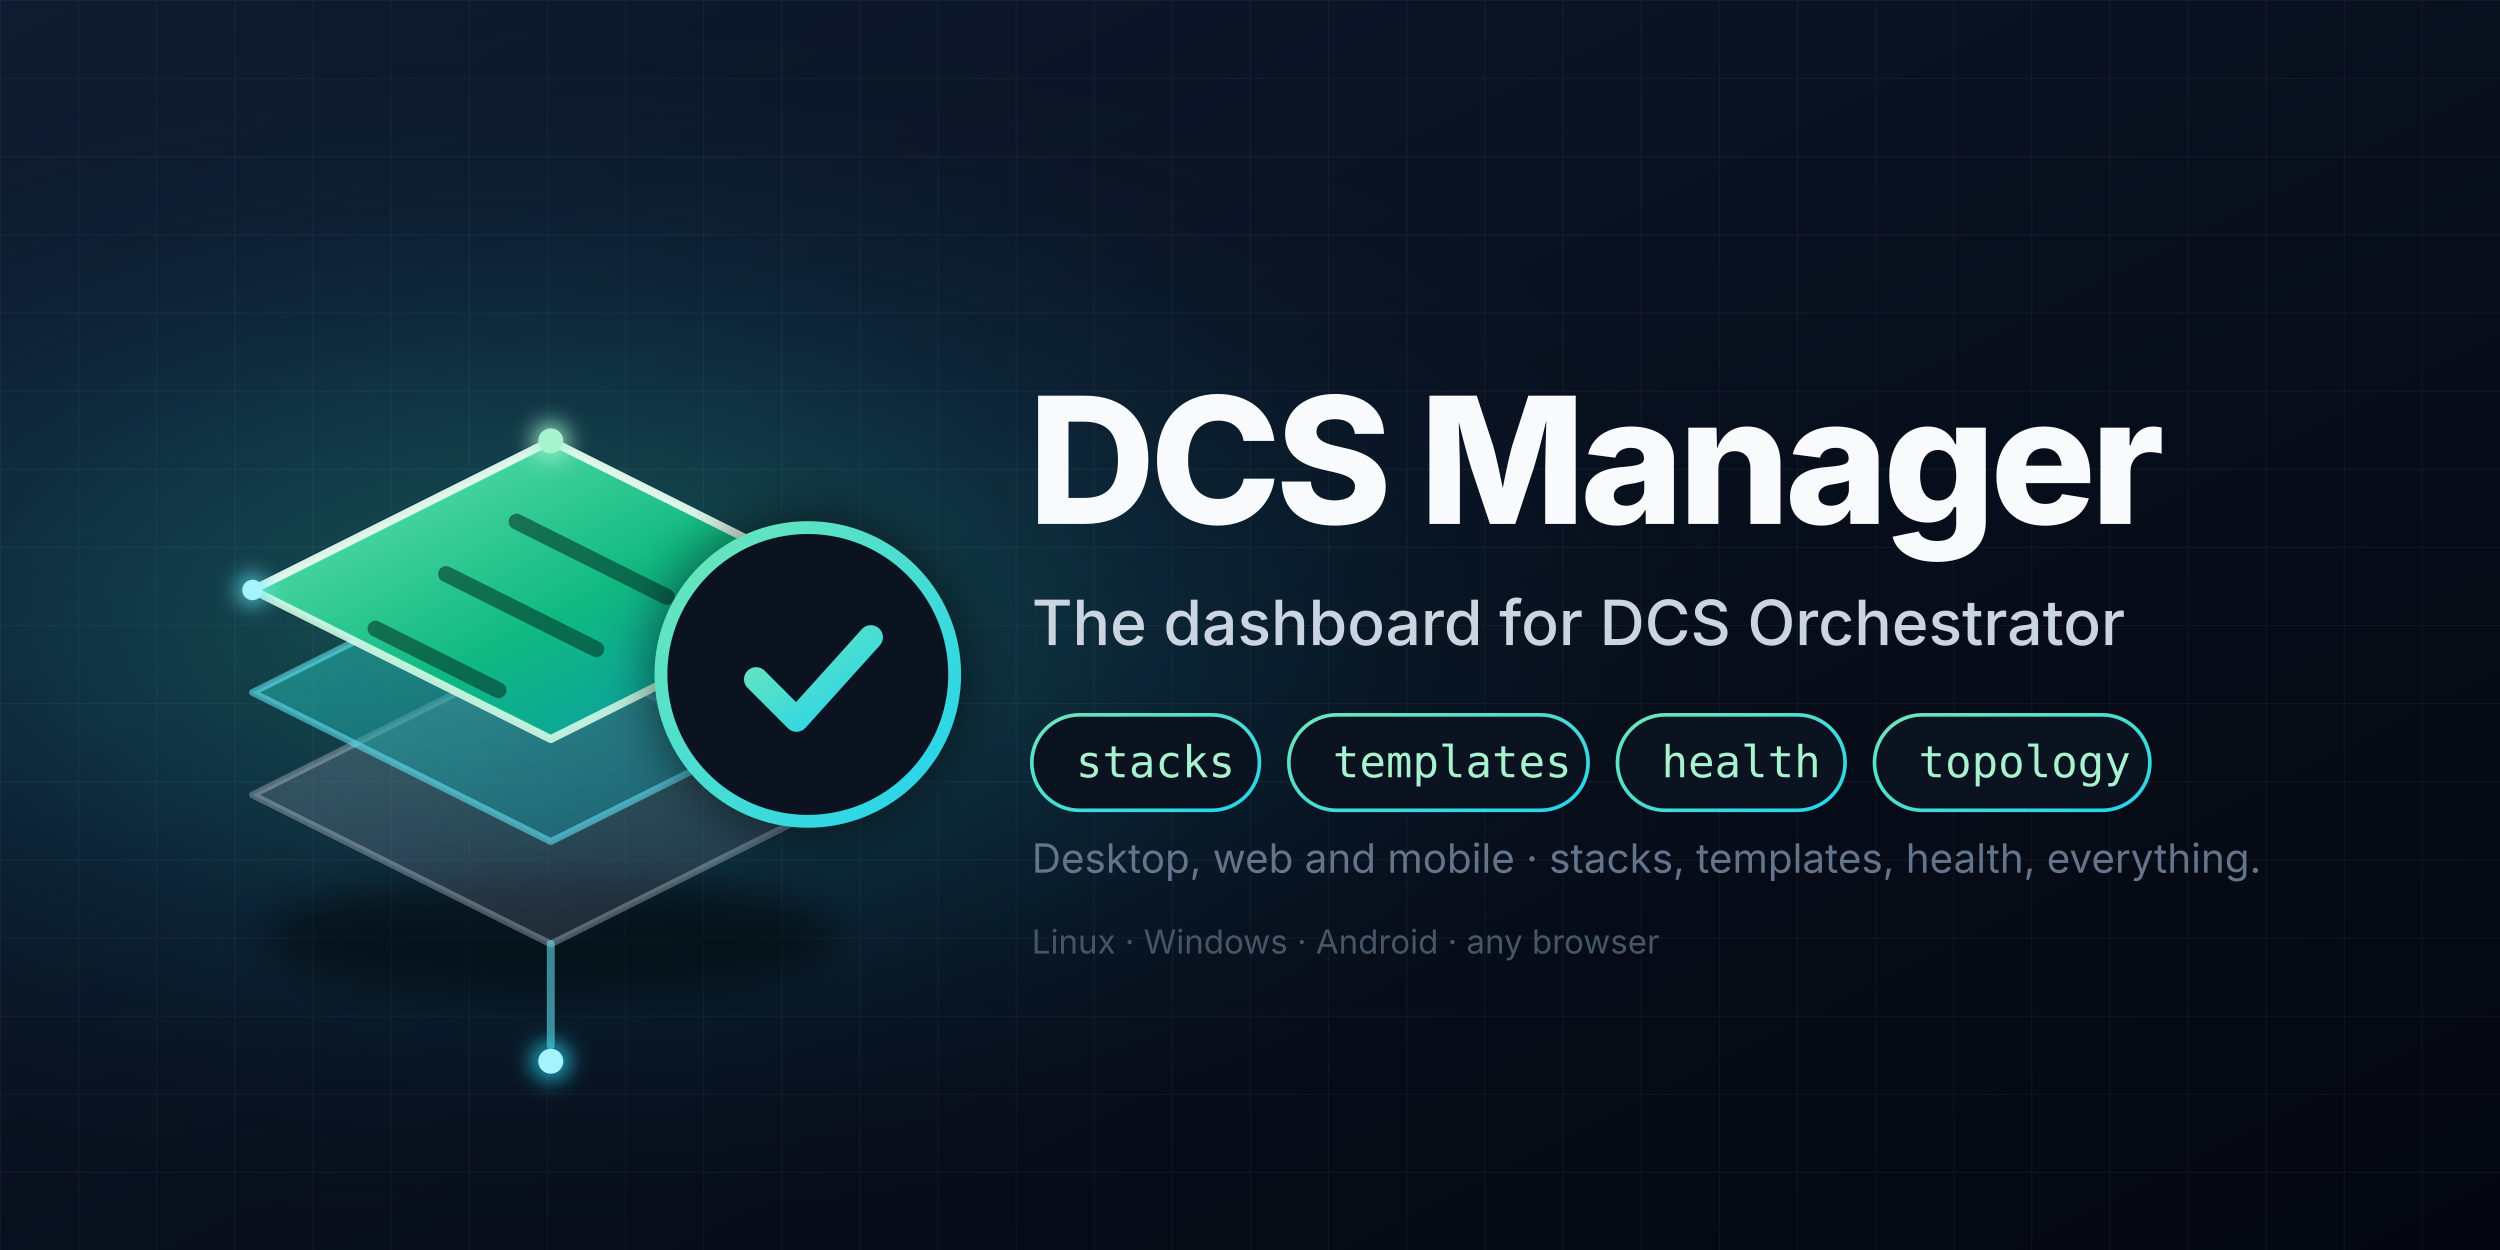
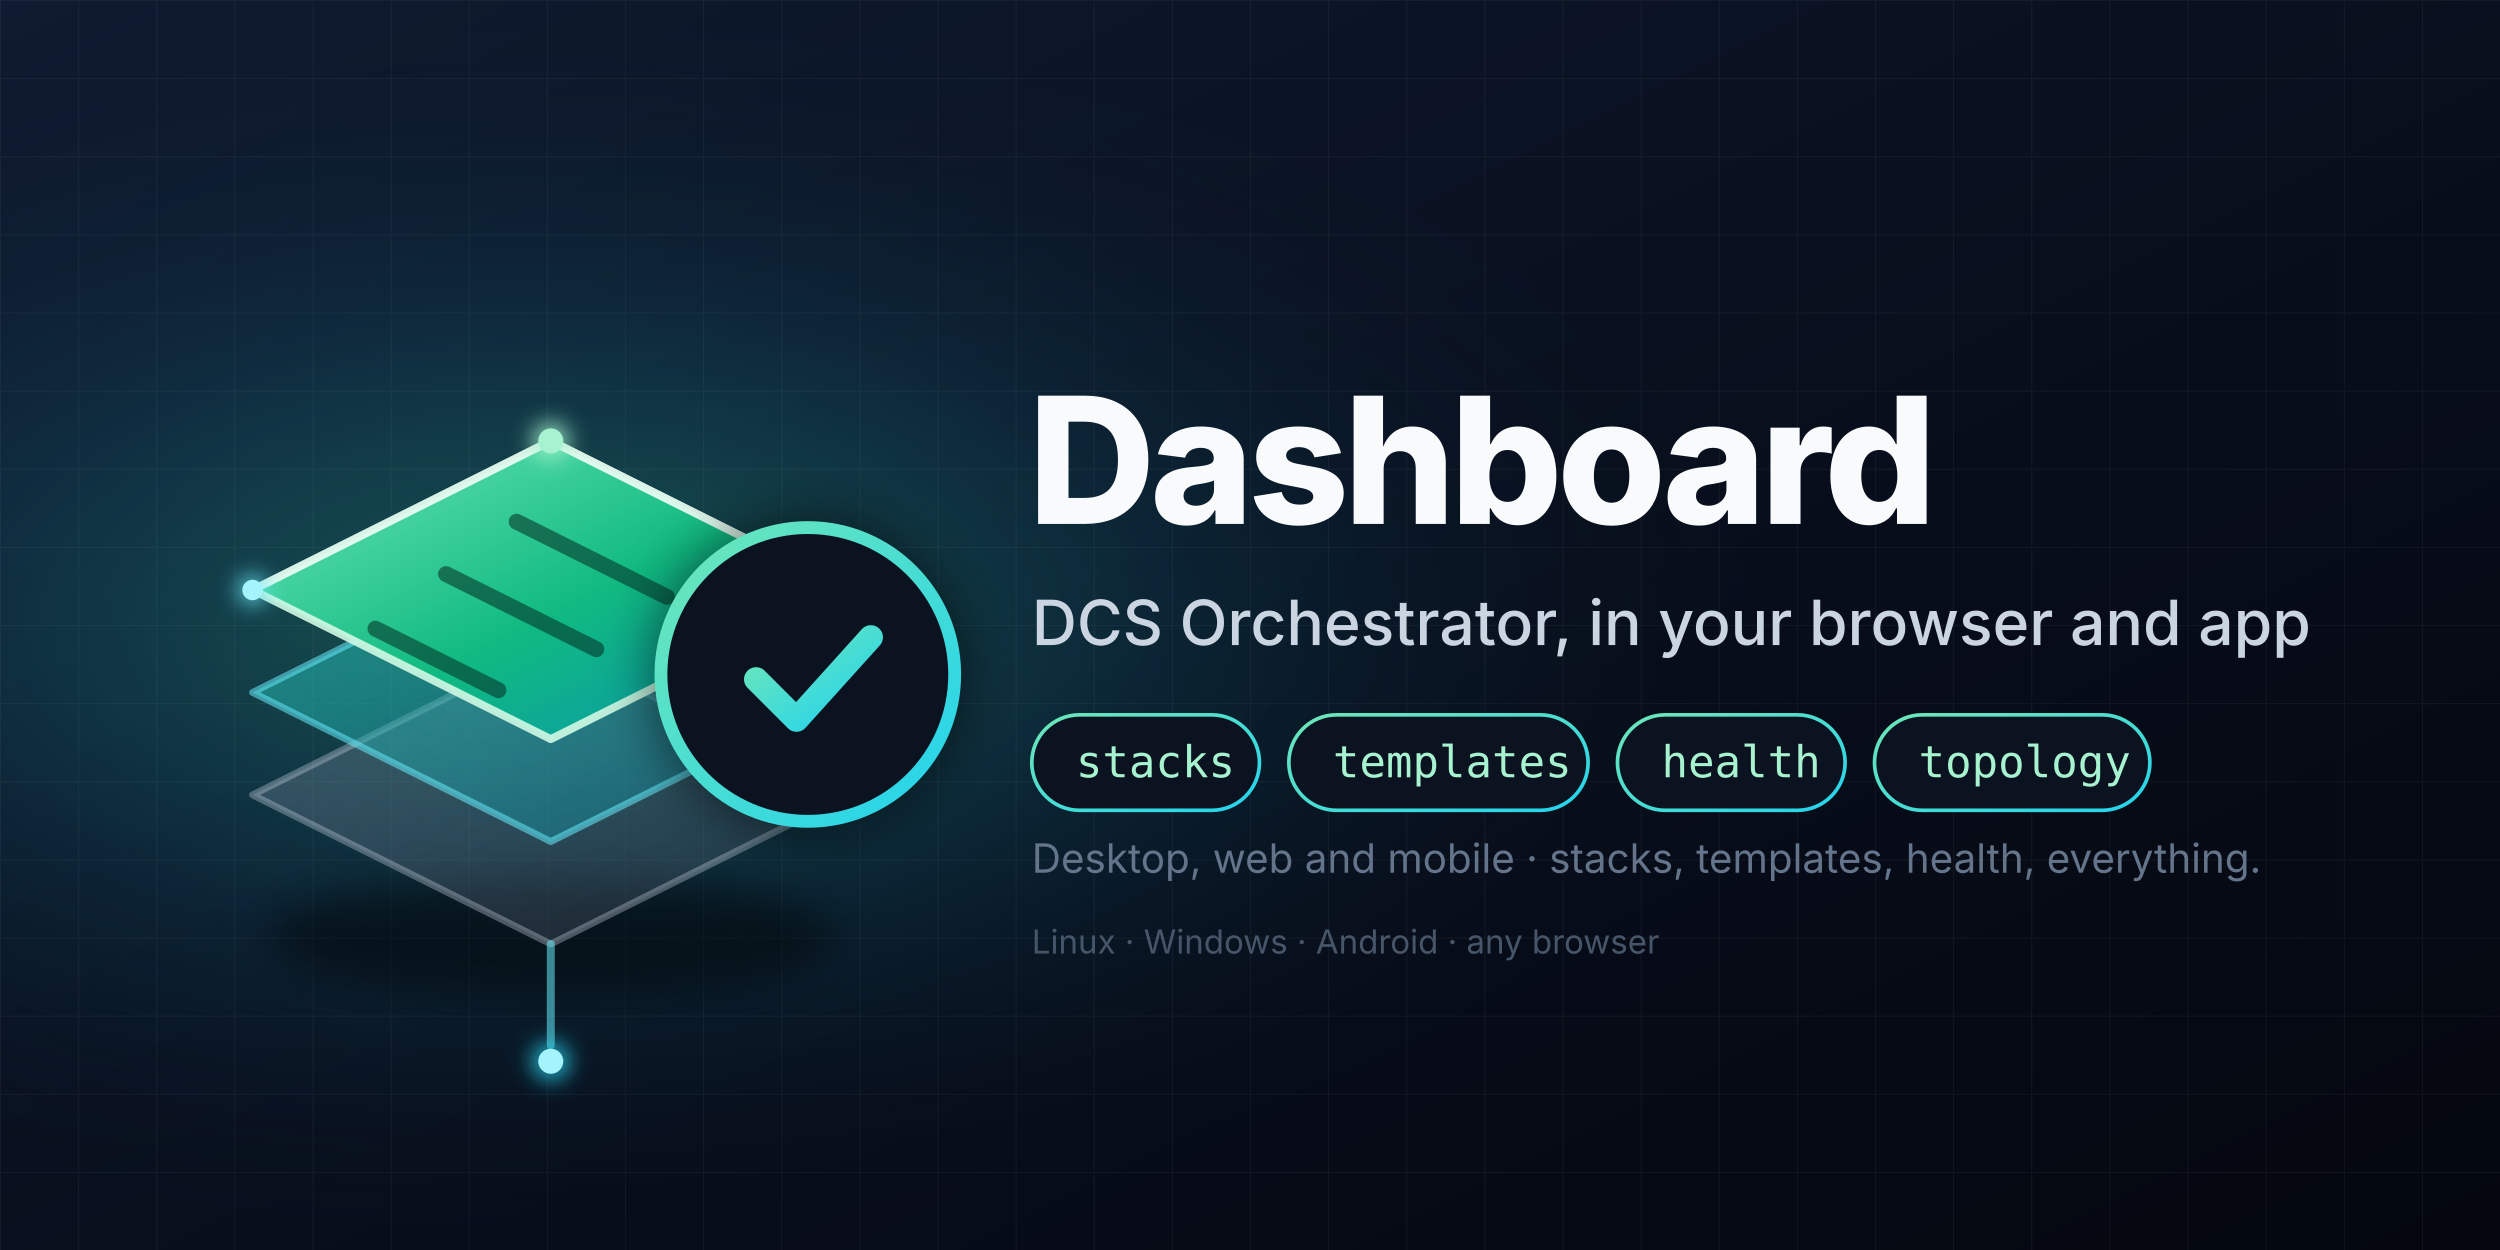
<svg xmlns="http://www.w3.org/2000/svg" viewBox="0 0 1280 640" width="1280" height="640">
  <defs>
    <linearGradient id="bg" x1="0" y1="0" x2="1" y2="1">
      <stop offset="0" stop-color="#101a2e" />
      <stop offset="1" stop-color="#050a14" />
    </linearGradient>
    <radialGradient id="glow" cx="0.32" cy="0.22" r="0.75">
      <stop offset="0" stop-color="#34d399" stop-opacity="0.32" />
      <stop offset="0.45" stop-color="#22d3ee" stop-opacity="0.10" />
      <stop offset="1" stop-color="#0b1220" stop-opacity="0" />
    </radialGradient>
    <linearGradient id="topFace" x1="0" y1="0" x2="1" y2="1">
      <stop offset="0" stop-color="#6ee7b7" />
      <stop offset="0.55" stop-color="#10b981" />
      <stop offset="1" stop-color="#0891b2" />
    </linearGradient>
    <linearGradient id="midFace" x1="0" y1="0" x2="1" y2="1">
      <stop offset="0" stop-color="#2dd4bf" stop-opacity="0.55" />
      <stop offset="1" stop-color="#0e7490" stop-opacity="0.45" />
    </linearGradient>
    <linearGradient id="lowFace" x1="0" y1="0" x2="1" y2="1">
      <stop offset="0" stop-color="#94a3b8" stop-opacity="0.32" />
      <stop offset="1" stop-color="#475569" stop-opacity="0.28" />
    </linearGradient>
    <linearGradient id="edgeLight" x1="0" y1="0" x2="0" y2="1">
      <stop offset="0" stop-color="#ffffff" stop-opacity="0.35" />
      <stop offset="1" stop-color="#ffffff" stop-opacity="0" />
    </linearGradient>
    <linearGradient id="accent" x1="0" y1="0" x2="1" y2="1">
      <stop offset="0" stop-color="#6ee7b7" />
      <stop offset="1" stop-color="#22d3ee" />
    </linearGradient>
    <linearGradient id="amber" x1="0" y1="0" x2="1" y2="1">
      <stop offset="0" stop-color="#fcd34d" />
      <stop offset="1" stop-color="#f59e0b" />
    </linearGradient>
    <linearGradient id="violet" x1="0" y1="0" x2="1" y2="1">
      <stop offset="0" stop-color="#c4b5fd" />
      <stop offset="1" stop-color="#7c3aed" />
    </linearGradient>
    <filter id="soft" x="-30%" y="-30%" width="160%" height="160%">
      <feGaussianBlur stdDeviation="18" />
    </filter>
    <filter id="dotGlow" x="-200%" y="-200%" width="500%" height="500%">
      <feGaussianBlur stdDeviation="10" />
    </filter>
    <filter id="badgeShadow" x="-30%" y="-30%" width="160%" height="160%">
      <feGaussianBlur stdDeviation="14" />
    </filter>
  </defs>
  <linearGradient id="bannerBg" x1="0" y1="0" x2="1" y2="1">
    <stop offset="0" stop-color="#0f1b30" />
    <stop offset="0.6" stop-color="#070d1a" />
    <stop offset="1" stop-color="#04070f" />
  </linearGradient>
  <radialGradient id="bannerGlow" cx="0.22" cy="0.5" r="0.5">
    <stop offset="0" stop-color="#34d399" stop-opacity="0.35" />
    <stop offset="0.5" stop-color="#22d3ee" stop-opacity="0.10" />
    <stop offset="1" stop-color="#0b1220" stop-opacity="0" />
  </radialGradient>
  <pattern id="grid" width="40" height="40" patternUnits="userSpaceOnUse">
    <path d="M40 0 H0 V40" fill="none" stroke="#ffffff" stroke-opacity="0.045" stroke-width="1" />
  </pattern>
  <rect width="1280" height="640" fill="url(#bannerBg)" />
  <rect width="1280" height="640" fill="url(#grid)" />
  <rect width="1280" height="640" fill="url(#bannerGlow)" />
  <g transform="translate(0 84) scale(0.94)">
    <g transform="translate(300 232) scale(0.62)">
      <ellipse cx="0" cy="304" rx="250" ry="52" fill="#000000" fill-opacity="0.45" filter="url(#soft)" />
      <g transform="translate(0 180)">
        <path d="M-262 0 L0 -131 L262 0 L0 131 Z" fill="url(#lowFace)" stroke="#cbd5e1" stroke-opacity="0.35" stroke-width="6" stroke-linejoin="round" />
      </g>
      <g transform="translate(0 90)">
        <path d="M-262 0 L0 -131 L262 0 L0 131 Z" fill="url(#midFace)" stroke="#67e8f9" stroke-opacity="0.55" stroke-width="6" stroke-linejoin="round" />
      </g>
      <g transform="translate(0 0)">
        <path d="M-262 0 L0 -131 L262 0 L0 131 Z" fill="url(#topFace)" stroke="#d1fae5" stroke-opacity="0.9" stroke-width="7" stroke-linejoin="round" />
        <path d="M-262 0 L0 -131 L262 0" fill="none" stroke="#ffffff" stroke-opacity="0.45" stroke-width="7" stroke-linecap="round" stroke-linejoin="round" />
        <g stroke="#022c22" stroke-opacity="0.55" stroke-width="14" stroke-linecap="round">
          <line x1="-92" y1="-14" x2="40" y2="52" />
          <line x1="-30" y1="-60" x2="102" y2="6" />
          <line x1="-154" y1="34" x2="-46" y2="88" />
        </g>
      </g>
      <circle cx="0" cy="-131" r="16" fill="#a7f3d0" filter="url(#dotGlow)" fill-opacity="0.9" />
      <circle cx="0" cy="-131" r="11" fill="#a7f3d0" />
      <circle cx="-262" cy="0" r="12" fill="#67e8f9" filter="url(#dotGlow)" />
      <circle cx="-262" cy="0" r="9" fill="#a5f3fc" />
      <circle cx="262" cy="0" r="12" fill="#67e8f9" filter="url(#dotGlow)" />
      <circle cx="262" cy="0" r="9" fill="#a5f3fc" />
      <line x1="0" y1="311" x2="0" y2="400" stroke="#67e8f9" stroke-opacity="0.55" stroke-width="7" stroke-linecap="round" />
      <circle cx="0" cy="414" r="16" fill="#22d3ee" filter="url(#dotGlow)" fill-opacity="0.9" />
      <circle cx="0" cy="414" r="11" fill="#a5f3fc" />
    </g>
    <g transform="translate(210 148)">
      <circle cx="230" cy="130" r="86" fill="#000000" fill-opacity="0.5" filter="url(#badgeShadow)" />
      <circle cx="230" cy="130" r="80" fill="#0b1220" />
      <circle cx="230" cy="130" r="80" fill="none" stroke="url(#accent)" stroke-width="7" />
      <g transform="translate(230 130) scale(0.44)">
        <path d="M-64 6 L-14 56 L78 -46" fill="none" stroke="url(#accent)" stroke-width="30" stroke-linecap="round" stroke-linejoin="round" />
      </g>
    </g>
    <g font-family="Inter, 'Segoe UI', Roboto, Helvetica, Arial, sans-serif" fill="#f8fafc">
-       <text x="560" y="196" font-size="96" font-weight="800" letter-spacing="-3">DCS Manager</text>
-       <text x="562" y="262" font-size="34" font-weight="500" fill="#cbd5e1">The dashboard for DCS Orchestrator</text>
+       <text x="560" y="196" font-size="96" font-weight="800" letter-spacing="-3">Dashboard</text>
+       <text x="562" y="262" font-size="34" font-weight="500" fill="#cbd5e1">DCS Orchestrator, in your browser and app</text>
    </g>
    <g transform="translate(562 300)" font-family="'JetBrains Mono', 'Fira Mono', Menlo, Consolas, monospace" font-size="24">
      <rect x="0" y="0" width="124" height="52" rx="26" fill="#0b1220" stroke="url(#accent)" stroke-width="2" />
      <text x="24" y="34" fill="#a7f3d0">stacks</text>
      <rect x="140" y="0" width="163" height="52" rx="26" fill="#0b1220" stroke="url(#accent)" stroke-width="2" />
      <text x="164" y="34" fill="#a7f3d0">templates</text>
      <rect x="319" y="0" width="124" height="52" rx="26" fill="#0b1220" stroke="url(#accent)" stroke-width="2" />
      <text x="343" y="34" fill="#a7f3d0">health</text>
      <rect x="459" y="0" width="150" height="52" rx="26" fill="#0b1220" stroke="url(#accent)" stroke-width="2" />
      <text x="483" y="34" fill="#a7f3d0">topology</text>
    </g>
    <g transform="translate(562 386)" font-family="Inter, 'Segoe UI', Roboto, Helvetica, Arial, sans-serif" font-size="22" fill="#64748b">
      <text x="0" y="0">Desktop, web and mobile · stacks, templates, health, everything.</text>
    </g>
    <g transform="translate(562 430)" font-family="Inter, 'Segoe UI', Roboto, Helvetica, Arial, sans-serif" font-size="18" fill="#475569">
      <text x="0" y="0">Linux · Windows · Android · any browser</text>
    </g>
  </g>
</svg>
